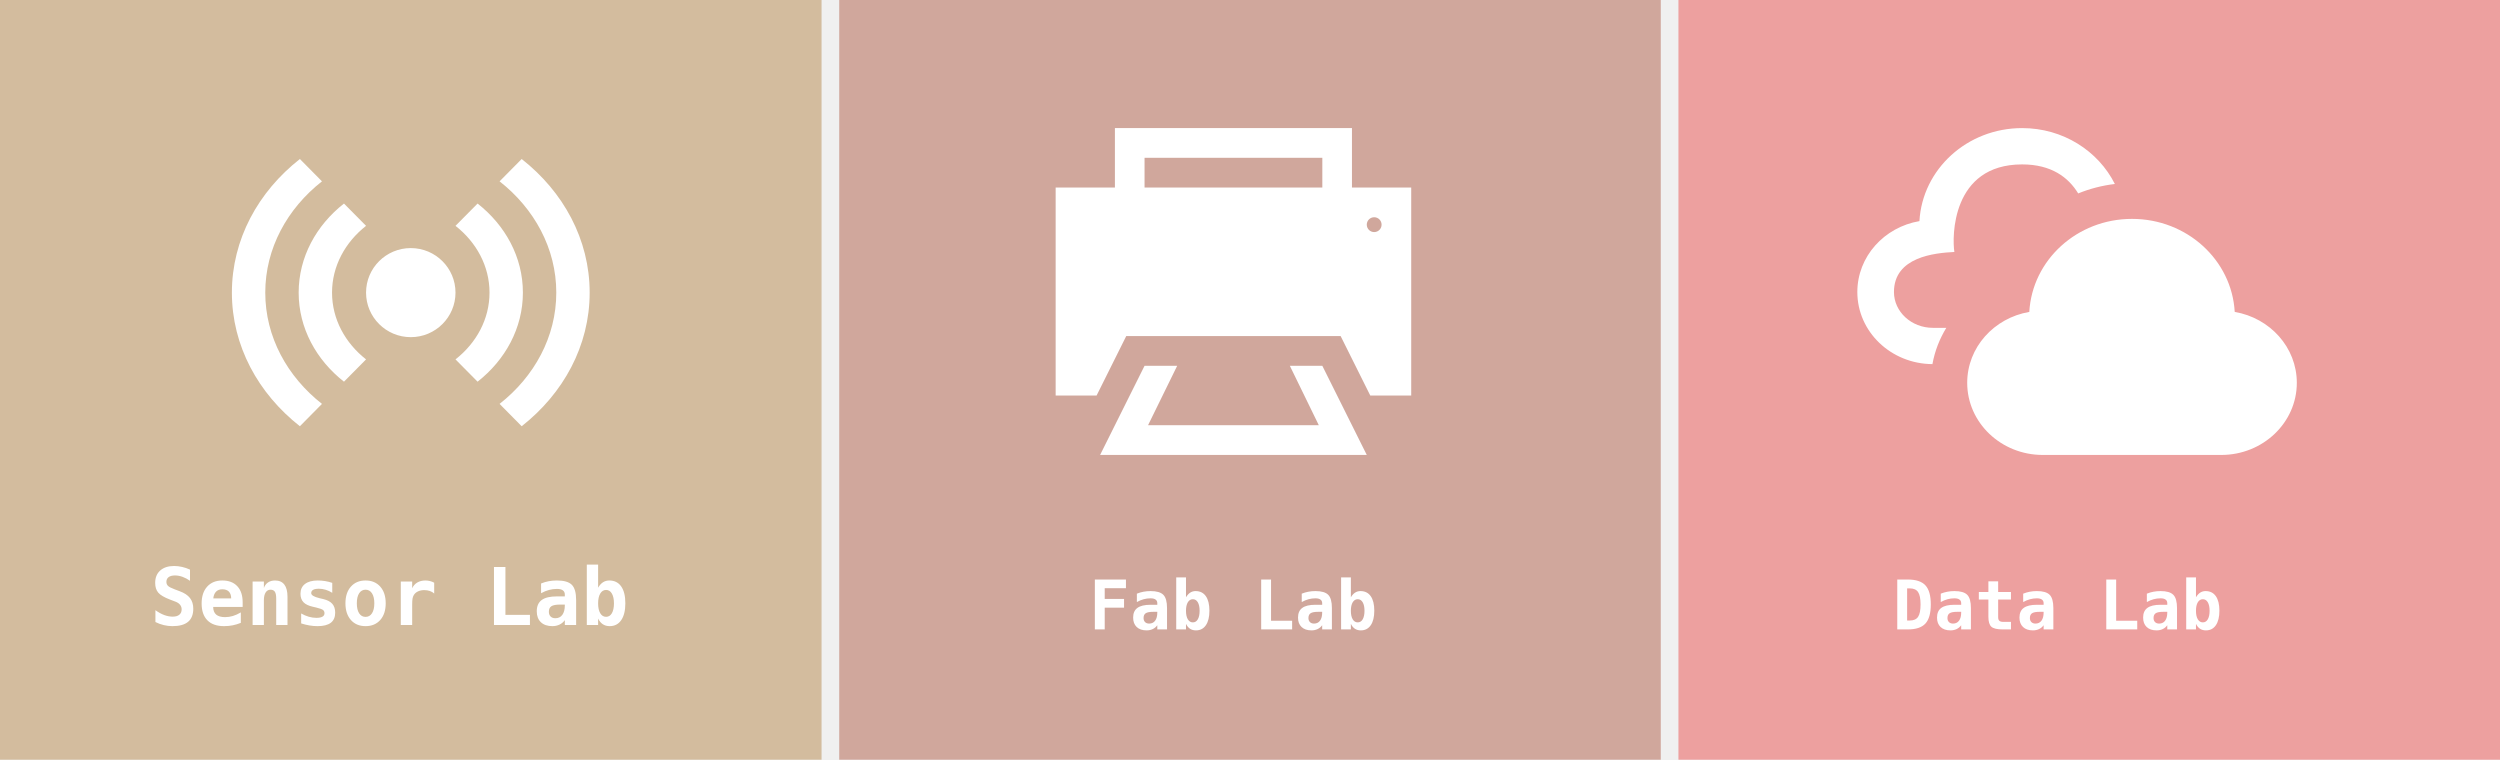
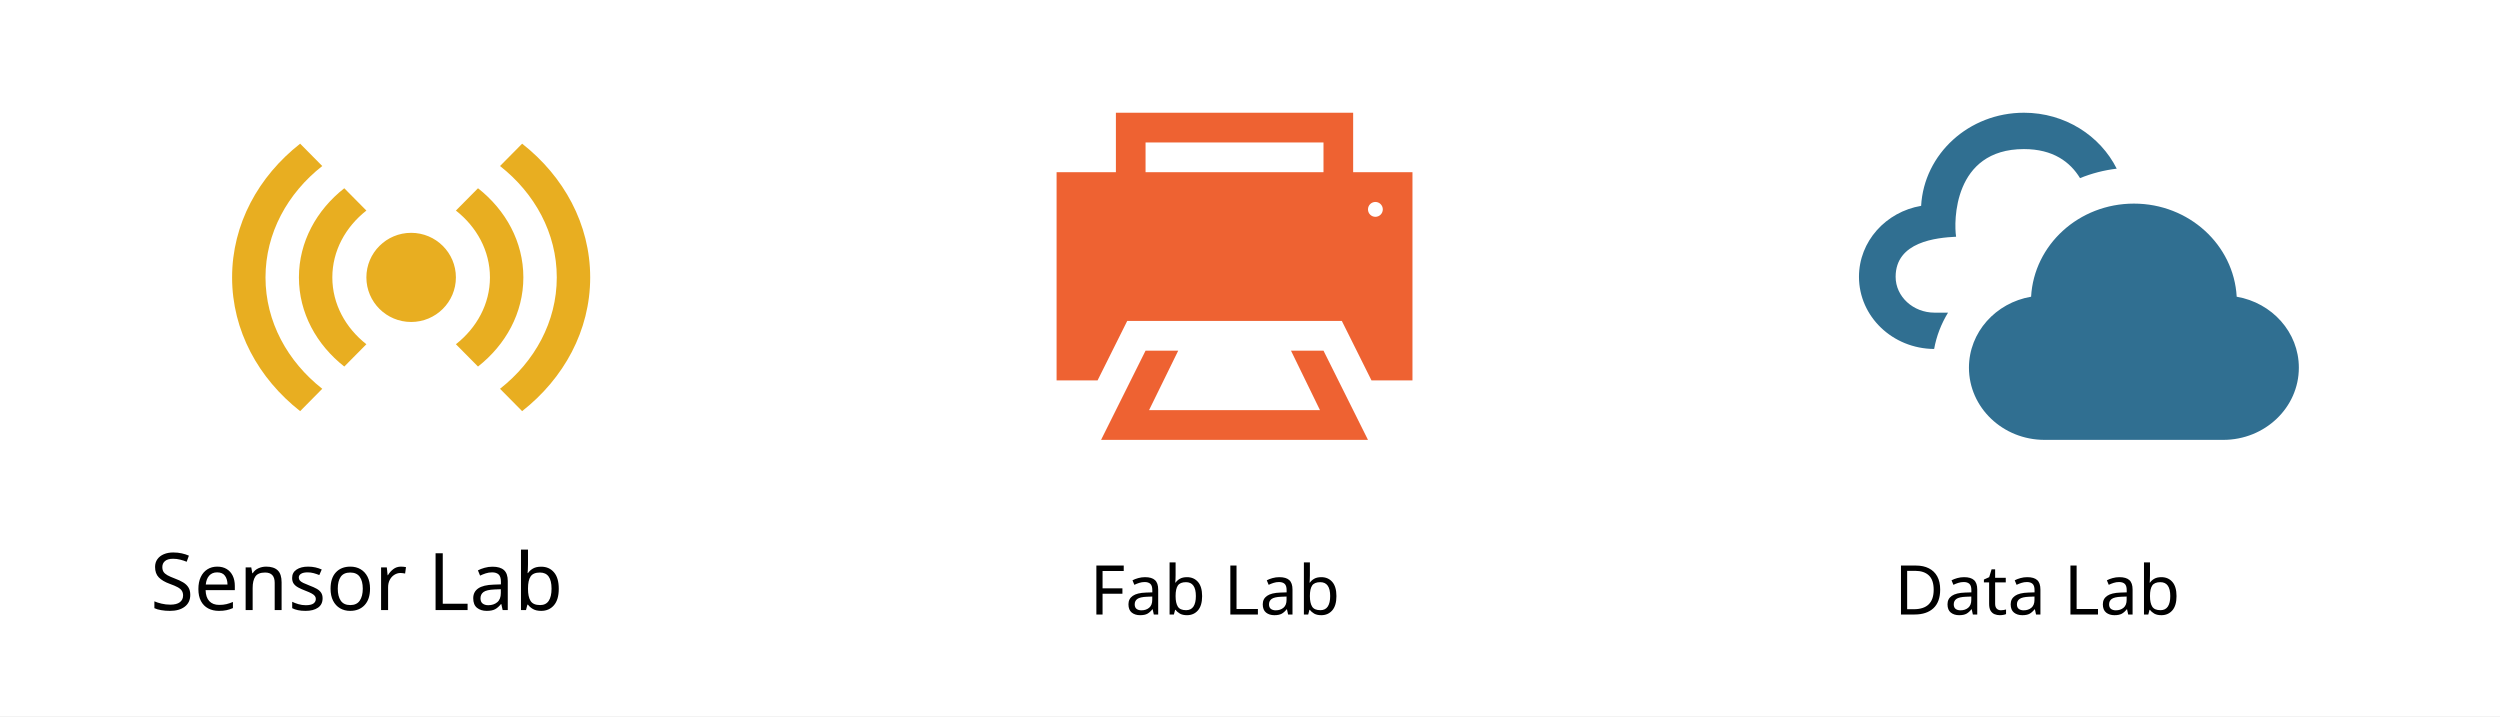
- <svg xmlns="http://www.w3.org/2000/svg" width="1132px" height="344px" viewBox="0 0 1132 344" version="1.1">
-   <g id="Page-1" stroke="none" stroke-width="1" fill="none" fill-rule="evenodd">
-     <g id="Home" transform="translate(-154, -1325)">
-       <g id="Labs" transform="translate(154, 1325)">
-         <rect id="Rectangle" fill="#D3BC9E" x="0" y="0" width="372" height="344" />
-         <rect id="Rectangle-Copy" fill="#D0A79C" x="380" y="0" width="372" height="344" />
-         <rect id="Rectangle-Copy-2" fill="#EDA09F" x="760" y="0" width="372" height="344" />
-         <g id="iconmonstr-cloud-4" transform="translate(841, 58)" fill="#FFFFFF" fill-rule="nonzero">
-           <path d="M124.375,41.111 C99.467,41.111 79.185,59.759 77.867,83.234 C61.881,85.972 49.75,99.3 49.75,115.341 C49.75,133.373 65.073,148 83.953,148 L164.797,148 C183.677,148 199,133.373 199,115.341 C199,99.3 186.869,85.972 170.883,83.234 C169.565,59.759 149.283,41.111 124.375,41.111 L124.375,41.111 Z M34.004,106.872 C15.215,106.757 0,92.196 0,74.23 C0,58.189 12.131,44.86 28.117,42.122 C29.435,18.648 49.717,0 74.625,0 C93.157,0 109.102,10.344 116.606,25.308 C110.785,25.999 105.238,27.454 100.006,29.584 C95.57,22.299 87.867,16.444 74.625,16.444 C42.52,16.444 42.885,49.539 43.938,56.092 C35.115,56.544 16.583,58.271 16.583,74.23 C16.583,83.168 24.485,90.444 34.203,90.444 L40.289,90.444 C37.238,95.444 35.065,100.969 34.004,106.872 L34.004,106.872 Z" id="Shape" />
+ <svg xmlns="http://www.w3.org/2000/svg" width="1131px" height="324px" viewBox="0 0 1131 324" version="1.1">
+   <g id="Second_Draft" stroke="none" stroke-width="1" fill="none" fill-rule="evenodd">
+     <g id="Home" transform="translate(-154, -1332)">
+       <g id="Labs" transform="translate(154, 1332)">
+         <g id="iconmonstr-cloud-4">
+           <rect id="BG" fill="#FFFFFF" x="0" y="0" width="1131" height="324" />
+           <path d="M965.375,92.111 C940.467,92.111 920.185,110.759 918.867,134.234 C902.881,136.972 890.75,150.3 890.75,166.341 C890.75,184.373 906.073,199 924.953,199 L1005.797,199 C1024.677,199 1040,184.373 1040,166.341 C1040,150.3 1027.869,136.972 1011.883,134.234 C1010.565,110.759 990.283,92.111 965.375,92.111 L965.375,92.111 Z M875.004,157.872 C856.215,157.757 841,143.196 841,125.23 C841,109.189 853.131,95.86 869.117,93.122 C870.435,69.648 890.717,51 915.625,51 C934.157,51 950.102,61.344 957.606,76.308 C951.785,76.999 946.238,78.454 941.006,80.584 C936.57,73.299 928.867,67.444 915.625,67.444 C883.52,67.444 883.885,100.539 884.938,107.092 C876.115,107.544 857.583,109.271 857.583,125.23 C857.583,134.168 865.485,141.444 875.203,141.444 L881.289,141.444 C878.238,146.444 876.065,151.969 875.004,157.872 L875.004,157.872 Z" id="Shape" fill="#306F91" fill-rule="nonzero" />
        </g>
-         <g id="iconmonstr-wireless-10" transform="translate(105, 72)" fill="#FFFFFF" fill-rule="nonzero">
+         <g id="iconmonstr-wireless-10" transform="translate(105, 65)" fill="#E8AE21" fill-rule="nonzero">
          <path d="M40.79,110.884 L30.787,121 C11.947,106.205 0,84.615 0,60.497 C0,36.379 11.947,14.788 30.787,0 L40.79,10.11 C25.09,22.444 15.113,40.439 15.113,60.497 C15.113,80.555 25.09,98.549 40.79,110.884 Z M45.346,60.497 C45.346,48.458 51.334,37.663 60.75,30.262 L50.753,20.166 C38.198,30.026 30.233,44.418 30.233,60.497 C30.233,76.575 38.198,90.967 50.753,100.828 L60.75,90.732 C51.327,83.331 45.346,72.535 45.346,60.497 Z M146.887,60.497 C146.887,40.439 136.91,22.444 121.21,10.11 L131.213,0 C150.053,14.788 162,36.379 162,60.497 C162,84.615 150.053,106.205 131.213,121 L121.21,110.884 C136.91,98.549 146.887,80.555 146.887,60.497 Z M101.25,90.732 L111.247,100.828 C123.802,90.967 131.767,76.575 131.767,60.497 C131.767,44.418 123.802,30.026 111.247,20.166 L101.25,30.262 C110.673,37.663 116.653,48.458 116.653,60.497 C116.653,72.535 110.673,83.331 101.25,90.732 L101.25,90.732 Z M81,40.331 C69.822,40.331 60.75,49.359 60.75,60.497 C60.75,71.635 69.822,80.662 81,80.662 C92.178,80.662 101.25,71.635 101.25,60.497 C101.25,49.359 92.178,40.331 81,40.331 Z" id="Shape" />
        </g>
-         <g id="iconmonstr-printer-7" transform="translate(478, 58)" fill="#FFFFFF" fill-rule="nonzero">
+         <g id="iconmonstr-printer-7" transform="translate(478, 51)" fill="#EE6232" fill-rule="nonzero">
          <path d="M120.75,107.636 L140.875,148 L20.125,148 L40.25,107.636 L55.028,107.636 L41.833,134.545 L119.16,134.545 L106.039,107.636 L120.75,107.636 Z M161,26.909 L161,121.091 L142.458,121.091 L129.042,94.182 L31.959,94.182 L18.542,121.091 L0,121.091 L0,26.909 L26.833,26.909 L26.833,0 L134.167,0 L134.167,26.909 L161,26.909 Z M120.75,13.455 L40.25,13.455 L40.25,26.909 L120.75,26.909 L120.75,13.455 Z M147.583,43.727 C147.583,41.871 146.081,40.364 144.229,40.364 C142.378,40.364 140.875,41.871 140.875,43.727 C140.875,45.584 142.378,47.091 144.229,47.091 C146.081,47.091 147.583,45.584 147.583,43.727 Z" id="Shape" />
        </g>
-         <text id="Sensor-Lab" font-family="'Roboto Mono', monospace" font-size="36" font-weight="600" fill="#FFFFFF">
-           <tspan x="68" y="283">Sensor Lab</tspan>
+         <text id="Sensor-Lab" font-family="WorkSans-SemiBold, Work Sans SemiBold" font-size="36" font-weight="500" fill="#000000">
+           <tspan x="68" y="276">Sensor Lab</tspan>
        </text>
-         <text id="Fab-Lab" font-family="'Roboto Mono', monospace" font-size="31" font-weight="600" fill="#FFFFFF">
-           <tspan x="493" y="285">Fab Lab</tspan>
+         <text id="Fab-Lab" font-family="WorkSans-SemiBold, Work Sans SemiBold" font-size="31" font-weight="500" fill="#000000">
+           <tspan x="493" y="278">Fab Lab</tspan>
        </text>
-         <text id="Data-Lab" font-family="'Roboto Mono', monospace" font-size="31" font-weight="600" fill="#FFFFFF">
-           <tspan x="857" y="285">Data Lab</tspan>
+         <text id="Data-Lab" font-family="WorkSans-SemiBold, Work Sans SemiBold" font-size="31" font-weight="500" fill="#000000">
+           <tspan x="857" y="278">Data Lab</tspan>
        </text>
      </g>
    </g>
  </g>
</svg>
